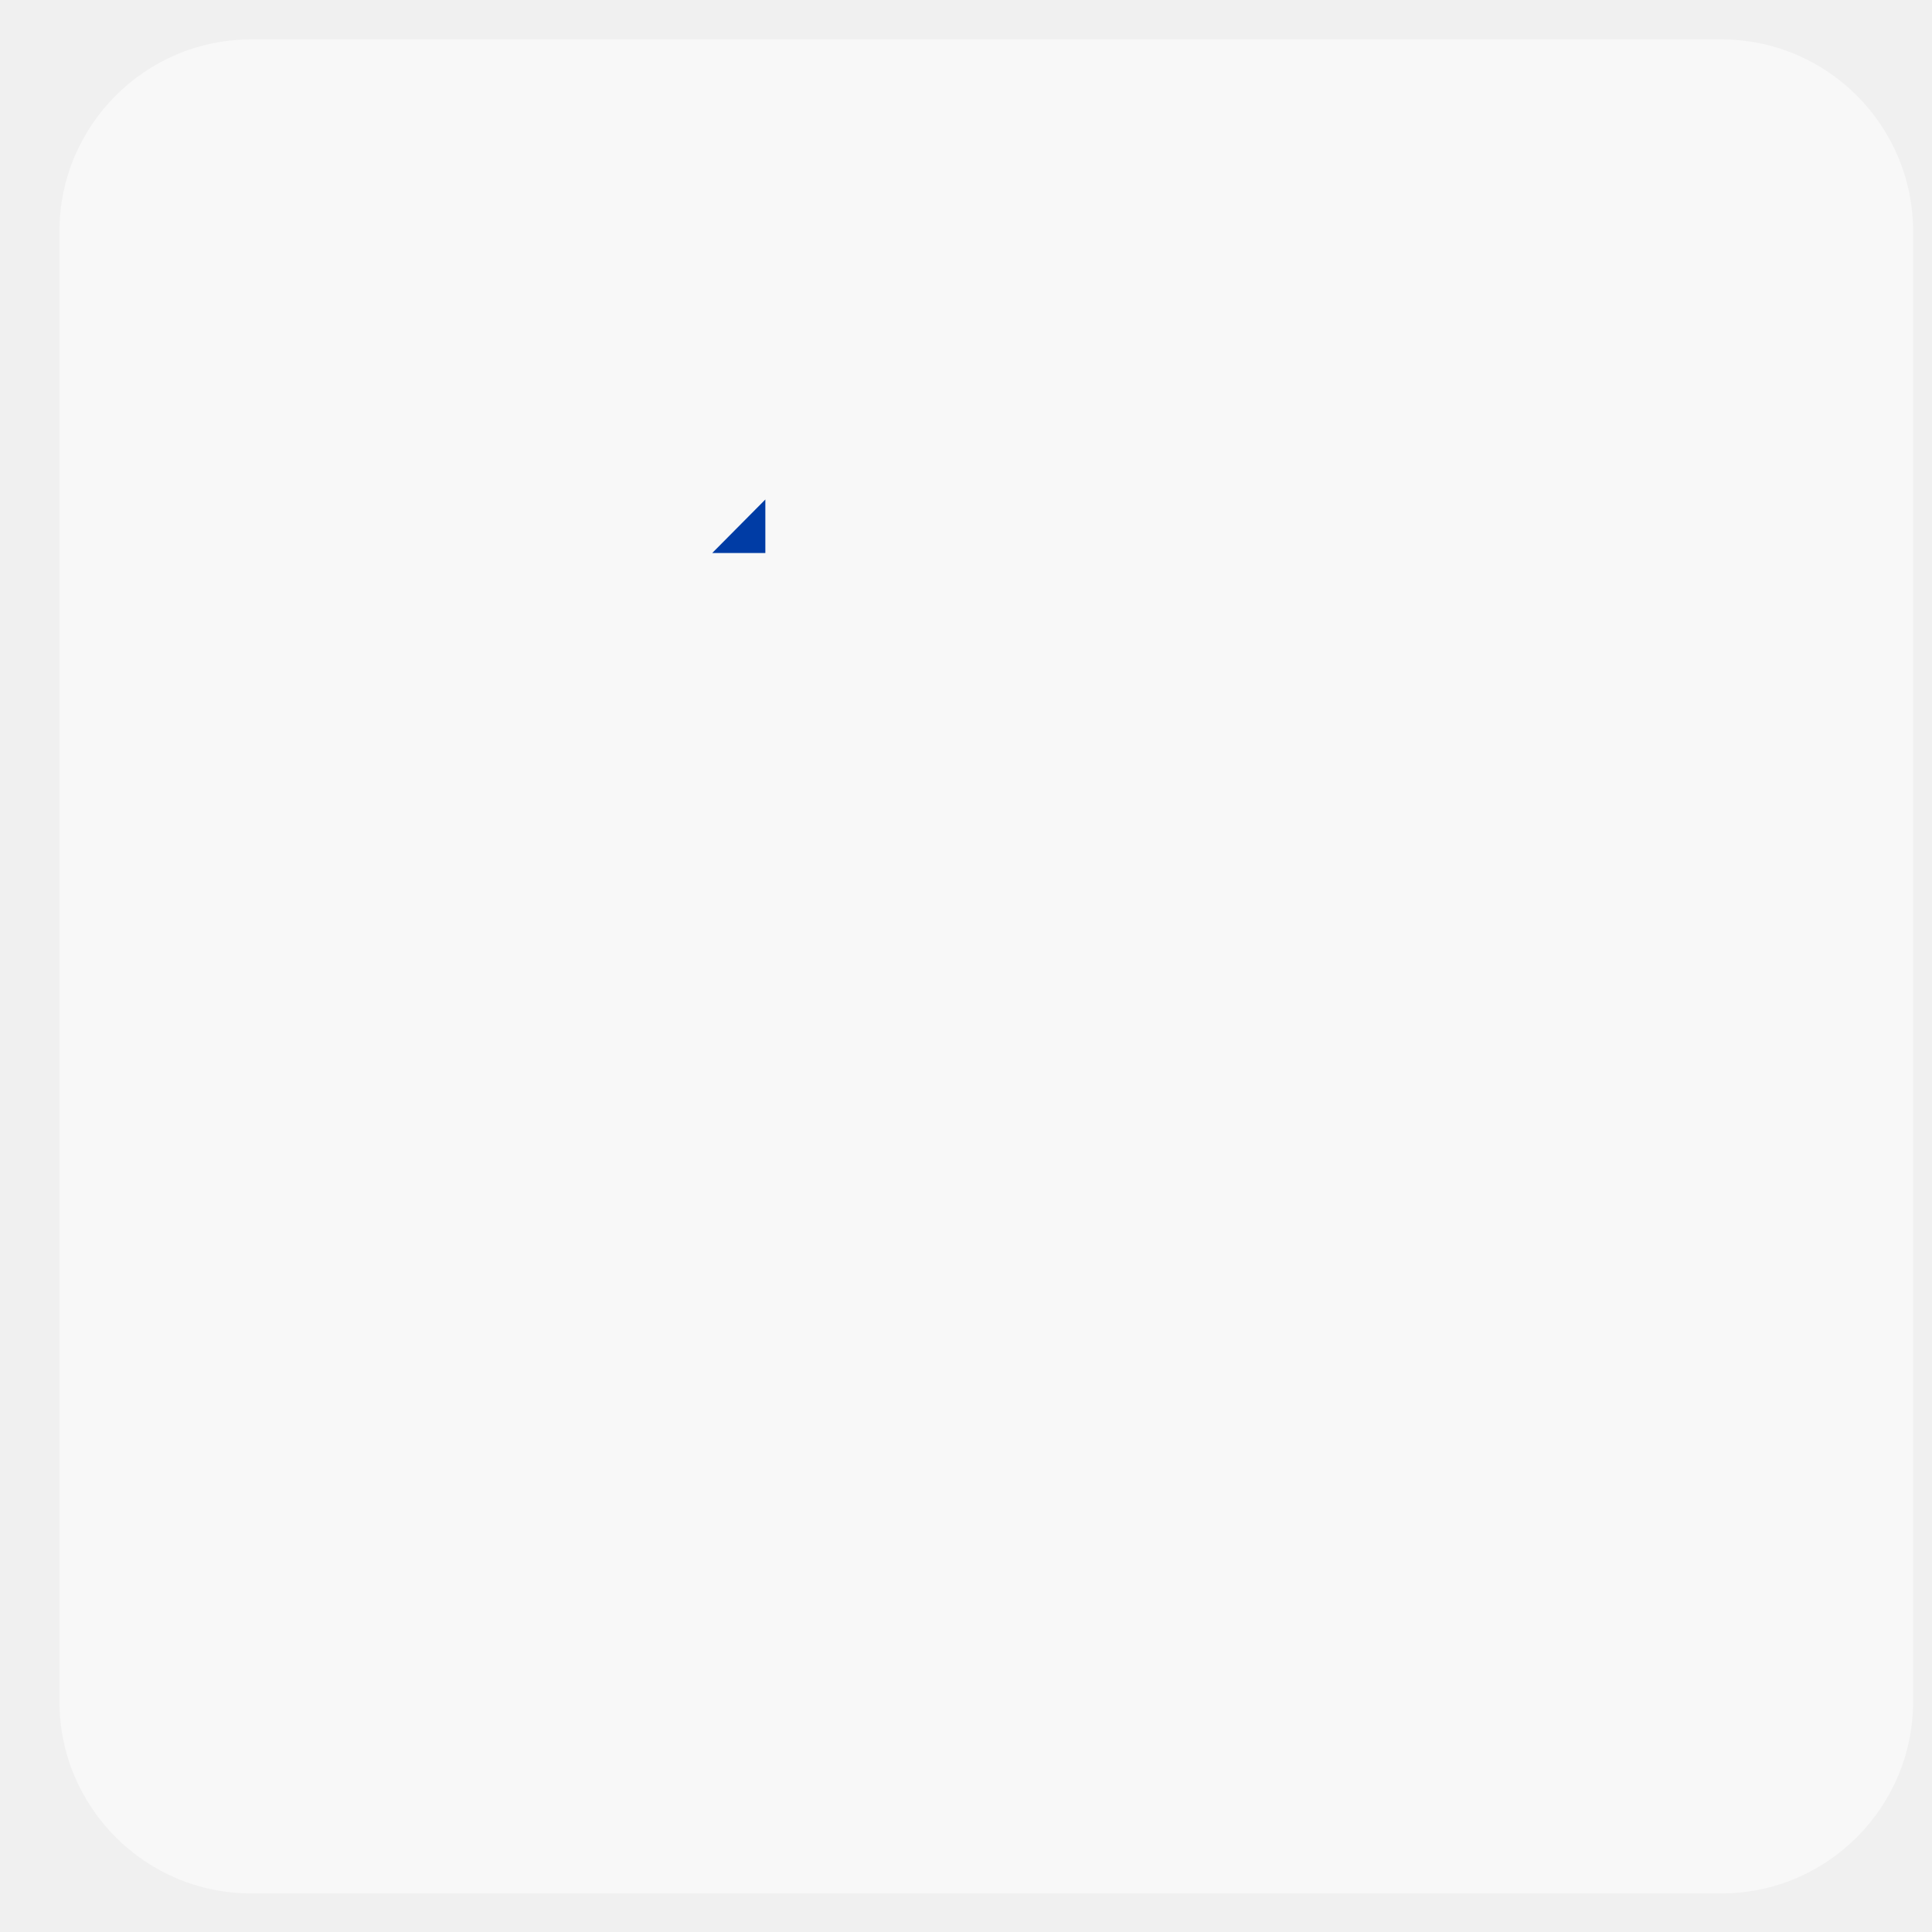
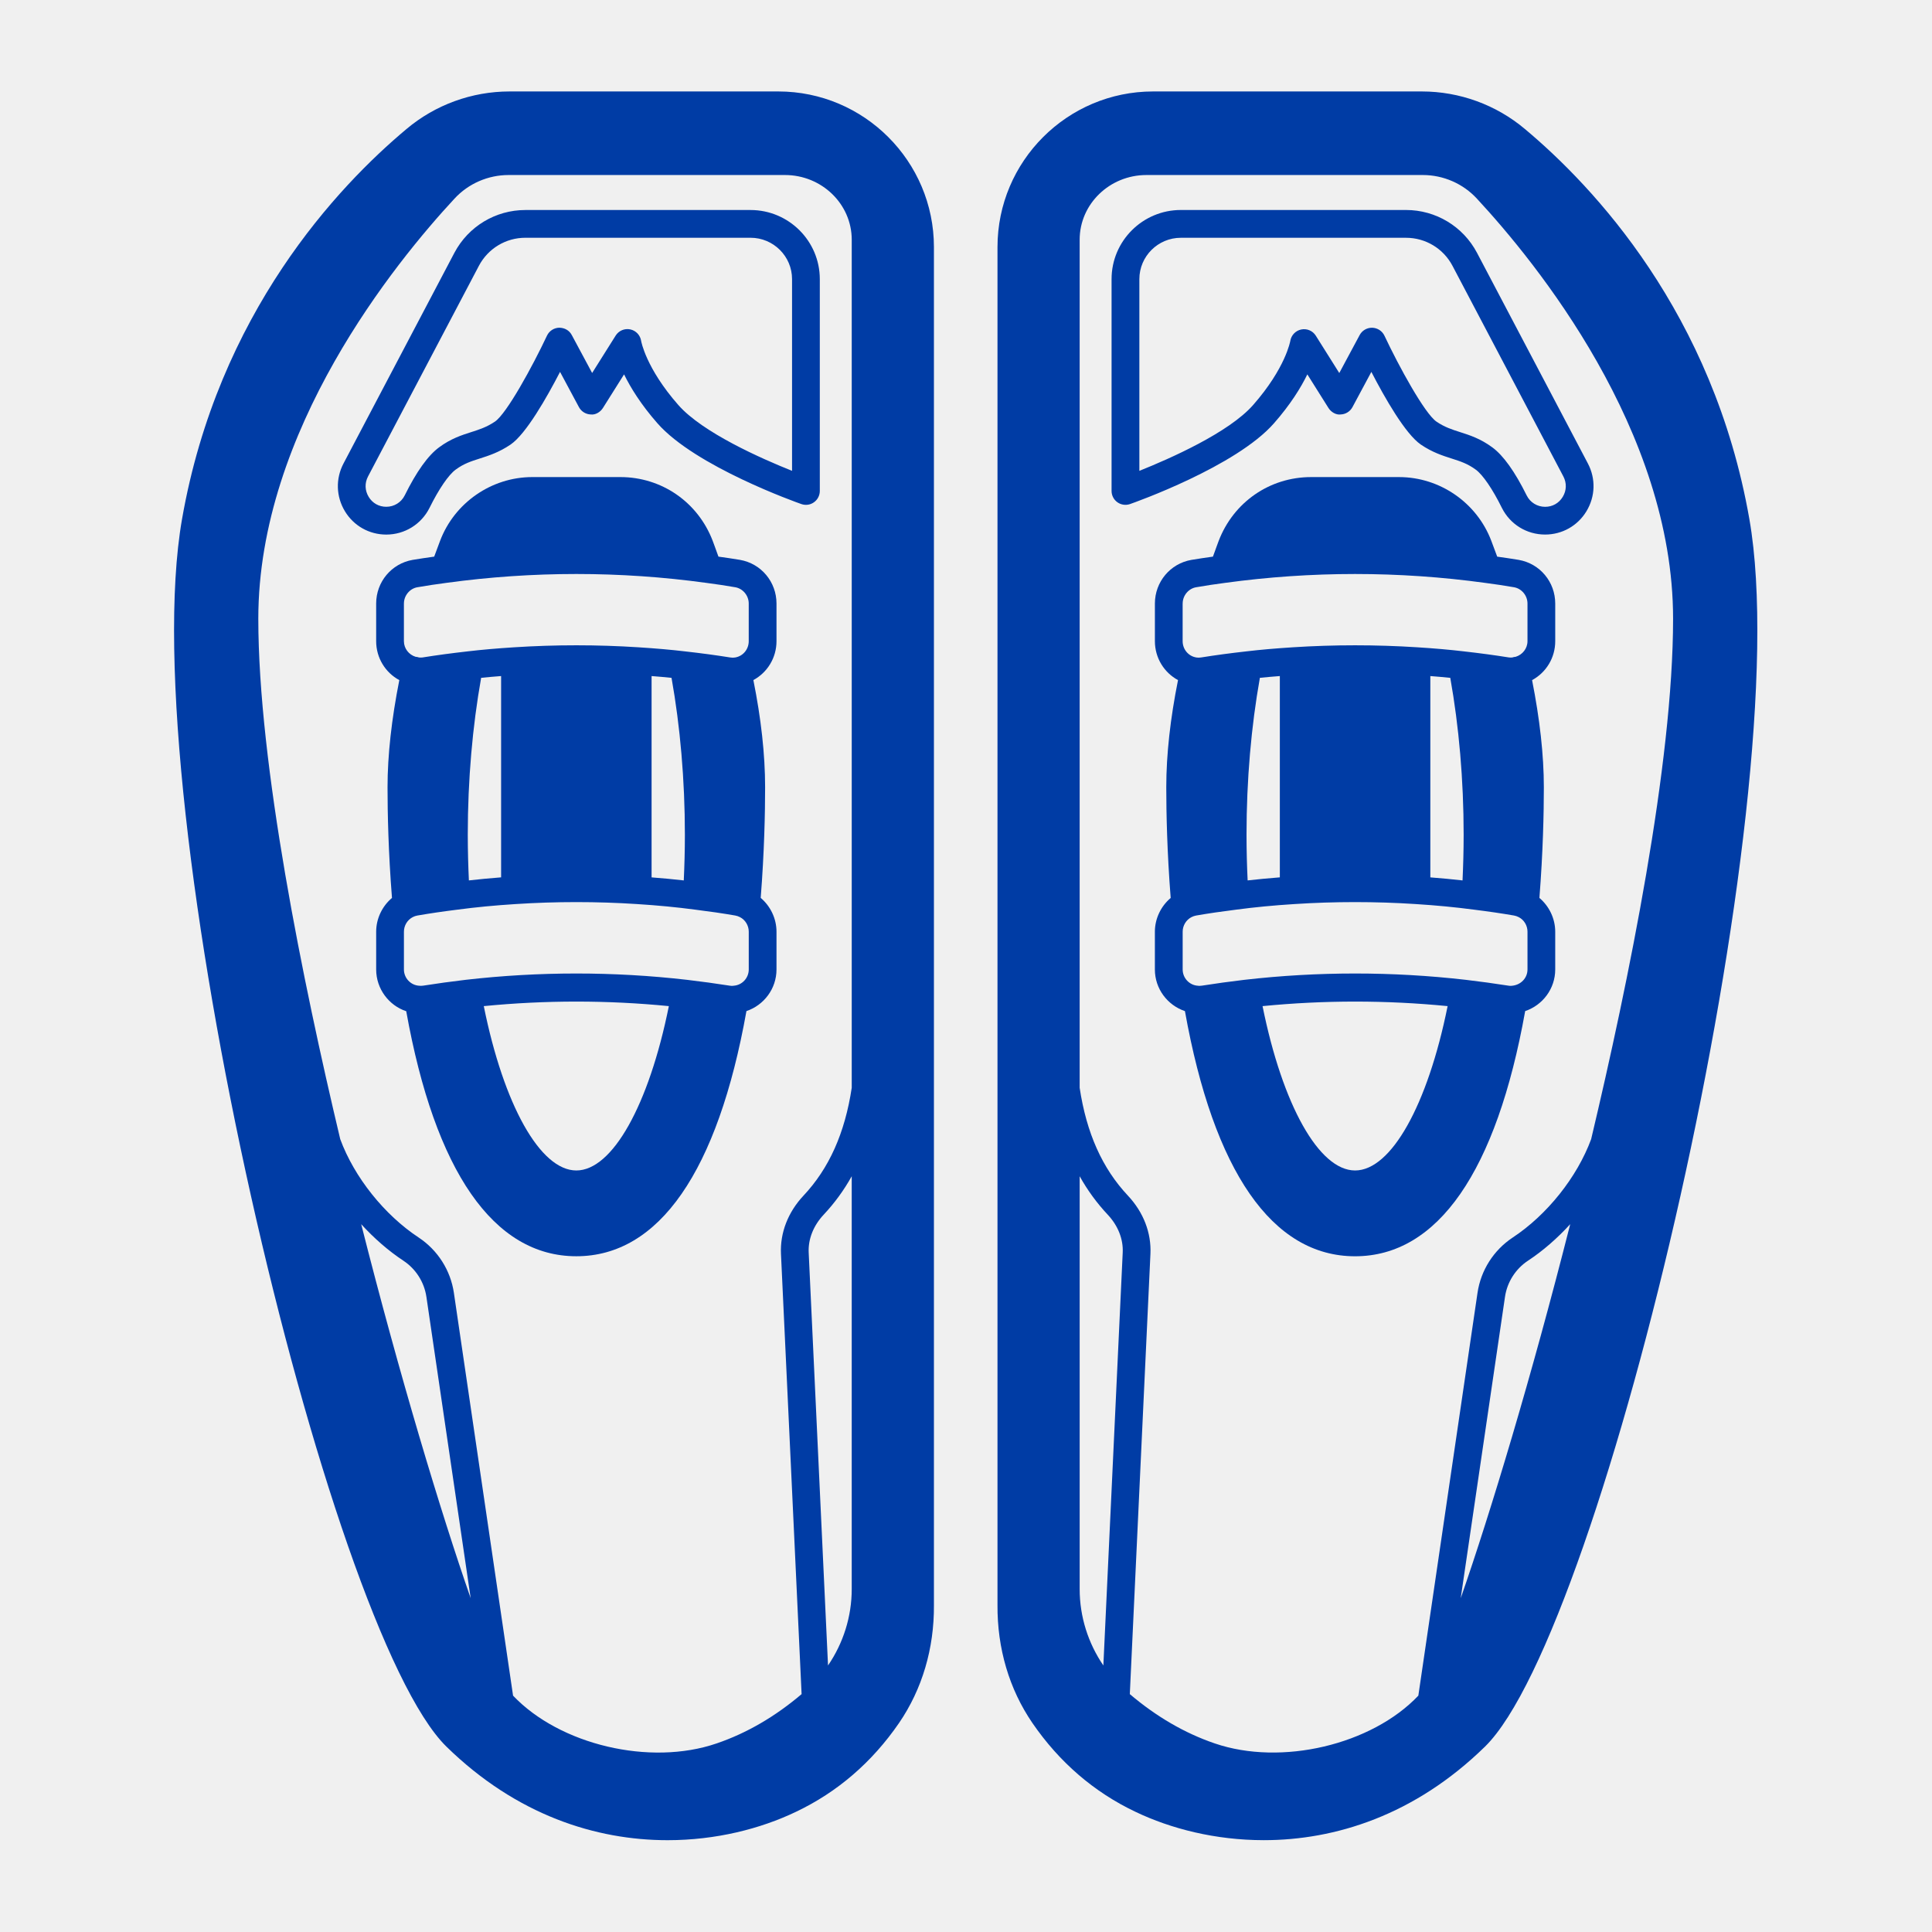
- <svg xmlns="http://www.w3.org/2000/svg" xmlns:xlink="http://www.w3.org/1999/xlink" width="123.547" height="123.539" enable-background="new -0.258 -0.548 123.547 123.539" version="1.1" xml:space="preserve">
+ <svg xmlns="http://www.w3.org/2000/svg" width="1080" zoomAndPan="magnify" viewBox="0 0 810 810" height="1080" preserveAspectRatio="xMidYMid meet" version="1.0">
  <defs>
-     <symbol height="540.58" id="svg_20" version="1.1" width="429.49">
-       <g id="svg_14" transform="translate(983.2226,375.1986)">
-         <path d="m-839.32,-227.06l0,98.86l-72.72,87.54l-0.11,83.3c-7.92,3 -15.44,6.9 -22.34,11.57c-7.15,4.85 -13.67,10.54 -19.29,16.86c-2.57,2.95 -4.96,6 -7.14,9.19c-2.27,3.39 -4.37,6.87 -6.18,10.48c-1.03,2.04 -1.85,4.2 -2.44,6.4c-0.7,2.51 -1.11,5.1 -1.22,7.73c-1.11,8.94 1.69,17.97 7.83,25.05c6.55,7.54 16.27,12.26 26.79,12.93c5.51,0.4 11.03,0.36 16.49,-0.1c5.09,-0.43 10.13,-1.19 15.06,-2.33c9.37,-1.77 18.43,-4.61 26.98,-8.49c7.95,-3.6 15.4,-8.05 22.18,-13.27c3.26,-2.47 6.5,-4.95 9.72,-7.48c3,-2.33 5.99,-4.7 8.99,-7.11c3.86,-3.41 7.67,-6.86 11.37,-10.43c3.79,-3.59 7.48,-7.29 11.07,-11.03c6.07,-6.69 11.85,-13.59 17.3,-20.7c5.27,-6.91 10.24,-13.99 14.88,-21.26l12.49,26.11c-2.09,1.26 -4.14,2.5 -6.19,3.84c-1.93,1.25 -3.82,2.56 -5.71,3.88c-3.86,2.45 -7.56,5.15 -11.03,8.06c-3.23,2.73 -6.25,5.61 -9.1,8.7c-2.65,2.69 -5.03,5.6 -7.12,8.69c-2.45,3.56 -4.49,7.34 -6.11,11.25c-0.99,2.35 -1.77,4.72 -2.45,7.12c-0.66,2.46 -1.13,4.9 -1.49,7.37c-0.51,9 2.52,17.84 8.63,24.92c6.85,7.98 16.98,13.05 28.05,14.02c5.31,0.29 10.63,0.21 15.94,-0.21c5.13,-0.43 10.16,-1.19 15.16,-2.31c9.22,-2.4 18.22,-5.68 26.71,-9.74c8.16,-3.89 15.88,-8.48 23.08,-13.7c3.46,-2.12 6.82,-4.41 10.01,-6.87c2.87,-2.22 5.62,-4.6 8.27,-7.07c3.9,-3.64 7.73,-7.37 11.37,-11.18c3.63,-3.77 7.18,-7.67 10.57,-11.65c6.37,-6.44 12.33,-13.23 17.75,-20.35c5.36,-7.05 10.21,-14.38 14.54,-21.97c5.24,-7.12 10.99,-13.95 17.13,-20.45c7.06,-7.43 14.69,-14.45 22.8,-20.92l34.47,-23.76l-8.86,-10.25l-25.21,17.9c-9.14,5.85 -18.63,11.26 -28.44,16.11c-8.82,4.39 -17.88,8.34 -27.18,11.87c-7.51,2.29 -15.11,4.38 -22.75,6.28c-7.25,1.8 -14.58,3.42 -21.95,4.82c-5.43,0.36 -10.83,1.12 -16.11,2.26c-4.69,1.01 -9.29,2.35 -13.78,3.96l-23.15,-47.2l33.45,-24.15l-8.05,-9.64l-24.62,17.22c-0.55,0.46 -1.14,0.89 -1.77,1.32c-0.63,0.43 -1.26,0.83 -1.93,1.19l0.04,-223.96l37.74,34.58l-21.91,47.42c-4.92,10.71 0.63,23 12.37,27.46c11.52,4.35 24.77,-0.5 29.77,-10.93l33.68,-73.26l-81.33,-74.99c-2.6,-2.22 -5.71,-3.95 -9.06,-5.07c-4.34,-1.44 -9.02,-1.15 -13.56,-1.15l-67.58,-0.1c-3.82,0 -7.67,0.32 -11.33,1.47c-3.83,1.19 -7.39,3.09 -10.41,5.54l-63.81,76.39l-49.19,-0.04c-12.65,-0.25 -23.08,8.92 -23.36,20.46c-0.28,11.75 10.13,21.38 23.01,21.31l70.86,0l49.43,-58.31zm42.97,237.32c-7.25,2 -14.5,3.92 -21.82,5.64c-7.56,1.8 -15.2,3.44 -22.85,4.92c-2.79,0.4 -5.59,0.87 -8.34,1.4c-2.36,0.47 -4.74,1.01 -7.1,1.62l0,-48.82l56.91,-67.91l0,96.64l3.2,6.51zm168.39,27.25l-7.64,8.77c-1.97,2.02 -3.77,4.17 -5.4,6.44c-1.76,2.48 -3.31,5.06 -4.64,7.75c-5.16,7.31 -10.6,14.46 -16.3,21.39c-5.75,6.99 -11.79,13.75 -18.08,20.32c-3.58,4.42 -7.52,8.56 -11.86,12.37c-4.69,4.13 -9.73,7.88 -15.12,11.17l-71.42,-39.35c2.37,-1.62 4.78,-3.2 7.24,-4.68c2.14,-1.25 4.3,-2.47 6.51,-3.63l7.96,15.68c5.48,10.85 22.52,18.47 36.51,12.82c13.86,-5.59 20.2,-20.37 14.17,-33.1l-7.52,-15.65c3.55,-0.86 7.13,-1.68 10.72,-2.4c3.46,-0.72 6.97,-1.35 10.48,-1.94c2.72,-0.47 5.39,-0.97 8.05,-1.51c2.62,-0.46 5.18,-0.96 7.75,-1.47c6.53,-1.15 12.99,-2.59 19.36,-4.24c6.43,-1.66 12.73,-3.59 18.96,-5.75l10.27,-2.99zm-160.09,58.3l69.55,38.57c-7.05,4.36 -14.58,8.01 -22.49,10.9c-8.31,3.02 -16.94,5.21 -25.76,6.47c-3.23,0.24 -6.46,0.29 -9.69,0.11c-3.31,-0.19 -6.61,-0.63 -9.84,-1.26c-6.38,-1.8 -11.83,-5.65 -15.25,-10.87c-3.11,-4.7 -4.41,-10.27 -3.69,-15.74c0.3,-1.61 0.7,-3.23 1.25,-4.82c0.6,-1.69 1.3,-3.29 2.14,-4.89c1.72,-3.62 3.53,-7.24 6.08,-10.46c1.16,-1.43 2.49,-2.76 3.8,-4.09c1.26,-1.33 2.55,-2.63 3.9,-3.92zm-83.79,18.18c-7.17,4.38 -14.85,8.01 -22.88,10.81c-8.05,2.81 -16.43,4.79 -24.94,5.86c-3.23,0.29 -6.49,0.4 -9.72,0.29c-3.71,-0.14 -7.37,-0.54 -10.99,-1.18c-5.75,-1.69 -10.68,-5.22 -13.87,-9.89c-3.46,-5.07 -4.65,-11.19 -3.35,-17.04c0.29,-1.66 0.71,-3.31 1.31,-4.89c0.58,-1.55 1.29,-3.02 2.17,-4.46c1.44,-3.41 3.39,-6.68 5.74,-9.66c2.13,-2.72 4.57,-5.18 7.29,-7.41l69.24,37.57zm121.35,-452.78c0,19.77 -17.57,35.81 -39.23,35.81c-21.65,0 -39.23,-16.04 -39.23,-35.81c0,-19.77 17.58,-35.81 39.23,-35.81c21.66,0 39.23,16.04 39.23,35.81zm-37.56,366.46c-1.86,2.44 -3.7,4.85 -5.56,7.26c-1.73,2.36 -3.46,4.71 -5.2,7.01c-4.88,7.2 -10.12,14.19 -15.68,20.96c-5.72,6.97 -11.77,13.73 -18.16,20.2c-4.24,3.89 -8.57,7.7 -13.03,11.4c-4.65,3.85 -9.37,7.57 -14.21,11.22l-70.43,-38.8c2.91,-2.05 5.87,-4.02 8.94,-5.85c2.92,-1.77 5.91,-3.42 8.93,-4.97l0.08,7.33c0.12,12.16 13.67,25.24 27.77,25.21c15.13,0.04 27.41,-11.22 27.54,-25.01l0.15,-26.01c1.93,-0.36 3.86,-0.72 5.75,-1.11c1.9,-0.32 3.79,-0.65 5.63,-1.01c2.96,-0.39 5.88,-0.89 8.79,-1.47c2.65,-0.5 5.28,-1.12 7.91,-1.76c6.39,-1.36 12.76,-2.88 19.06,-4.58c6.3,-1.67 12.57,-3.52 18.76,-5.49l2.96,5.47z" fill="#003ca5" fill-rule="evenodd" id="svg_15" />
-       </g>
-     </symbol>
+     <clipPath id="f8cd1faeec">
+       <path d="M 72 38.086 L 392 38.086 L 392 771.586 L 72 771.586 Z M 72 38.086 " clip-rule="nonzero" />
+     </clipPath>
+     <clipPath id="731c34a085">
+       <path d="M 418 38.086 L 737 38.086 L 737 771.586 L 418 771.586 Z M 418 38.086 " clip-rule="nonzero" />
+     </clipPath>
  </defs>
-   <g class="layer">
-     <path d="m110.09,123.58c8.15,0 14.76,-6.62 14.76,-14.77l0,-94.02c0,-8.16 -6.61,-14.77 -14.76,-14.77l-94.03,0c-8.15,0 -14.76,6.61 -14.76,14.77l0,94.02c0,8.15 6.61,14.77 14.76,14.77l94.03,0z" fill="transparent" id="svg_2" />
-     <path d="m16.05,2.52c-6.75,0 -12.25,5.5 -12.25,12.27l0,94.02c0,6.77 5.5,12.27 12.25,12.27l94.04,0c6.75,0 12.25,-5.5 12.25,-12.27l0,-94.02c0,-6.77 -5.5,-12.27 -12.25,-12.27l-94.04,0z" fill="#FFFFFF" fill-opacity="50%" id="svg_3" transform="matrix(1 0 0 1 0 0)" />
-     <use id="svg_21" transform="matrix(0.212349 0 0 0.178716 16.7063 10.2847)" x="28.26" xlink:href="#svg_20" y="16.79" />
+   <g clip-path="url(#f8cd1faeec)">
+     <path fill="#003ca5" d="M 326.309 38.344 L 213.637 38.344 C 197.828 38.344 182.48 43.938 170.445 54.074 C 141.781 78.055 91.441 131.195 76.316 217.641 C 55.441 336.832 137.301 683.457 187.16 732.273 C 216.609 761.082 249.969 771.508 279.898 771.508 C 300.164 771.508 318.863 766.723 333.691 759.621 C 351.047 751.387 365.59 738.863 376.918 722.387 C 386.625 708.223 391.684 691.109 391.555 672.945 L 391.555 103.586 C 391.547 67.605 362.281 38.344 326.309 38.344 Z M 215.102 710.906 L 190.293 542.023 C 188.902 532.59 183.539 524.156 175.574 518.867 C 161.152 509.367 148.539 493.562 142.648 477.605 C 126.949 411.559 108.297 320.281 108.297 259.383 C 108.297 180.453 165.82 109.93 190.566 83.258 C 196.355 76.98 204.621 73.379 213.227 73.379 L 329.102 73.379 C 344.535 73.379 357.094 85.551 357.094 100.5 L 357.094 456.062 C 354.23 475.043 347.609 489.848 336.848 501.301 C 330.359 508.223 327.012 516.887 327.426 525.688 L 336.074 710.266 C 325.074 719.609 313.125 726.625 300.445 730.938 C 272.492 740.527 234.668 731.508 215.102 710.906 Z M 197.34 670.07 C 184.781 634 167.617 577.113 151.434 513.246 C 156.828 519.152 162.832 524.406 169.152 528.574 C 174.363 532.031 177.867 537.555 178.773 543.723 Z M 339.047 525.141 C 338.781 519.508 341.016 513.863 345.328 509.258 C 349.895 504.398 353.801 499.031 357.09 493.148 L 357.09 666.242 C 357.09 677.809 353.527 688.93 347.152 698.25 Z M 339.047 525.141 " fill-opacity="1" fill-rule="nonzero" />
  </g>
+   <path fill="#003ca5" d="M 312.949 423.902 C 320.277 421.438 325.551 414.535 325.551 406.449 L 325.551 390.621 C 325.551 385.102 323.012 379.898 318.93 376.449 C 320.441 357.242 320.777 340.742 320.777 330.086 C 320.777 316.27 319.066 301.133 315.855 285.125 C 321.691 281.969 325.551 275.828 325.551 268.805 L 325.551 253.031 C 325.551 243.961 319.121 236.266 310.227 234.723 C 307.195 234.211 304.203 233.793 301.211 233.367 C 300.684 231.914 300.148 230.395 299.641 229.027 L 298.797 226.746 C 292.594 210.508 277.391 200.016 260.078 200.016 L 223.18 200.016 C 206.086 200.016 190.555 210.77 184.512 226.734 C 183.711 228.816 182.879 231.059 182.039 233.367 C 179.035 233.797 176.043 234.219 173.012 234.73 C 164.145 236.266 157.707 243.961 157.707 253.031 L 157.707 268.805 C 157.707 275.84 161.582 282 167.414 285.141 C 164.195 301.406 162.477 316.551 162.477 330.094 C 162.477 340.742 162.82 357.238 164.34 376.461 C 160.238 379.922 157.711 385.121 157.711 390.621 L 157.711 406.449 C 157.711 414.621 163.09 421.582 170.316 423.961 C 182.363 491.137 206.965 526.688 241.633 526.688 C 276.316 526.688 300.91 491.117 312.949 423.902 Z M 241.629 490.723 C 226.492 490.723 211.195 463.281 202.828 421.82 C 228.617 419.289 254.648 419.281 280.422 421.82 C 272.055 463.281 256.762 490.723 241.629 490.723 Z M 196.582 369.117 C 196.305 362.977 196.117 356.621 196.117 349.938 C 196.117 327.043 198.098 304.469 201.723 284.18 C 204.371 283.906 207.145 283.668 210.09 283.438 L 210.09 367.836 C 205.43 368.195 200.926 368.621 196.582 369.117 Z M 273.172 283.441 C 276.109 283.668 278.887 283.914 281.543 284.188 C 285.16 304.457 287.141 327.027 287.141 349.945 C 287.141 356.773 286.953 363.039 286.676 369.121 C 282.328 368.625 277.82 368.203 273.18 367.848 L 273.18 283.441 Z M 169.348 253.039 C 169.348 249.703 171.773 246.766 174.973 246.211 C 179.023 245.523 183.023 244.891 187.133 244.371 C 223.301 239.414 259.984 239.402 296.184 244.383 C 300.234 244.898 304.234 245.523 308.266 246.207 C 311.484 246.766 313.91 249.703 313.91 253.039 L 313.91 268.809 C 313.91 272.223 311.523 275.098 308.238 275.645 C 308.207 275.648 308.18 275.656 308.145 275.66 C 307.539 275.77 306.871 275.77 306.09 275.637 C 300.059 274.676 293.879 273.844 287.234 273.102 C 281.332 272.402 275.133 271.859 267.719 271.383 C 259.059 270.824 250.34 270.543 241.621 270.543 C 232.906 270.543 224.188 270.824 215.531 271.383 C 208.125 271.855 201.918 272.402 196.047 273.094 C 189.344 273.852 183.164 274.676 177.117 275.645 C 176.609 275.723 176.137 275.68 175.66 275.645 C 175.195 275.516 174.742 275.371 174.234 275.359 C 171.418 274.496 169.34 271.879 169.34 268.816 L 169.34 253.039 Z M 169.348 390.621 C 169.348 388.047 170.789 385.648 173.094 384.48 C 173.672 384.176 174.328 383.957 174.996 383.84 C 180.176 382.945 185.66 382.137 191.82 381.371 C 199.535 380.344 207.535 379.574 216.281 379.027 C 233.102 377.934 250.156 377.934 266.984 379.027 C 275.734 379.578 283.73 380.348 291.488 381.379 C 297.574 382.137 303.062 382.938 308.215 383.828 C 308.934 383.957 309.594 384.184 310.238 384.516 C 312.473 385.648 313.918 388.043 313.918 390.621 L 313.918 406.449 C 313.918 410.051 311.125 413.051 307.555 413.27 C 307.418 413.281 307.27 413.293 307.133 413.316 C 307.02 413.336 306.707 413.352 306.09 413.27 C 300.078 412.328 294.07 411.508 288.035 410.797 C 272.637 409.027 257.137 408.148 241.633 408.148 C 226.125 408.148 210.609 409.027 195.199 410.797 C 189.191 411.508 183.18 412.328 177.371 413.246 C 176.727 413.316 176.336 413.34 175.707 413.27 C 172.141 413.043 169.348 410.047 169.348 406.449 Z M 169.348 390.621 " fill-opacity="1" fill-rule="nonzero" />
+   <path fill="#003ca5" d="M 180.094 212.898 C 183.977 205.043 188.059 199.07 191.031 196.898 C 194.41 194.387 197.516 193.398 201.109 192.25 C 204.91 191.035 209.23 189.66 214.078 186.371 C 220.574 181.914 229.238 166.672 234.801 155.918 L 242.727 170.699 C 243.707 172.52 245.582 173.695 247.656 173.762 C 249.602 174.027 251.68 172.801 252.785 171.043 L 261.645 156.957 C 264.348 162.492 268.691 169.555 275.598 177.426 C 291.5 195.598 334.16 210.699 335.961 211.328 C 337.762 211.957 339.723 211.688 341.254 210.582 C 342.797 209.488 343.707 207.727 343.707 205.84 L 343.707 117.027 C 343.707 101.047 330.684 88.051 314.668 88.051 L 220.27 88.051 C 207.762 88.051 196.355 94.926 190.5 106 L 143.996 194.355 C 140.66 200.723 140.895 208.195 144.605 214.344 C 148.312 220.473 154.797 224.125 161.949 224.125 C 169.676 224.113 176.621 219.832 180.094 212.898 Z M 154.562 208.301 C 152.953 205.637 152.852 202.516 154.297 199.758 L 200.789 111.426 C 204.621 104.18 212.082 99.68 220.27 99.68 L 314.668 99.68 C 324.258 99.68 332.07 107.461 332.07 117.016 L 332.07 197.402 C 319.371 192.332 294.535 181.395 284.352 169.758 C 270.785 154.312 268.812 143.027 268.809 142.969 C 268.453 140.551 266.641 138.613 264.258 138.102 C 261.852 137.598 259.414 138.637 258.117 140.699 L 248.258 156.375 L 239.715 140.461 C 238.68 138.527 236.773 137.422 234.434 137.391 C 232.234 137.457 230.258 138.742 229.32 140.734 C 223.242 153.652 212.453 173.371 207.523 176.746 C 204.09 179.066 201.07 180.035 197.57 181.156 C 193.566 182.438 189.027 183.887 184.129 187.52 C 179.477 190.918 174.613 197.715 169.676 207.707 C 168.207 210.648 165.242 212.469 161.953 212.469 C 158.859 212.473 156.164 210.957 154.562 208.301 Z M 154.562 208.301 " fill-opacity="1" fill-rule="nonzero" />
+   <g clip-path="url(#731c34a085)">
+     <path fill="#003ca5" d="M 733.434 217.641 C 718.305 131.195 667.969 78.059 639.324 54.086 C 627.27 43.938 611.922 38.344 596.117 38.344 L 483.445 38.344 C 447.465 38.344 418.203 67.605 418.203 103.586 L 418.203 672.902 C 418.074 691.105 423.133 708.215 432.848 722.387 C 444.16 738.855 458.703 751.383 476.047 759.609 C 490.887 766.711 509.586 771.5 529.863 771.5 C 559.793 771.5 593.152 761.07 622.598 732.27 C 672.449 683.457 754.312 336.832 733.434 217.641 Z M 452.656 493.148 C 455.945 499.031 459.852 504.391 464.418 509.254 C 468.738 513.863 470.973 519.508 470.703 525.133 L 462.59 698.254 C 456.219 688.93 452.656 677.809 452.656 666.242 Z M 472.898 501.289 C 462.137 489.844 455.52 475.043 452.652 456.059 L 452.652 100.5 C 452.652 85.551 465.203 73.379 480.645 73.379 L 596.52 73.379 C 605.125 73.379 613.391 76.98 619.191 83.273 C 643.926 109.934 701.449 180.461 701.449 259.387 C 701.449 320.289 682.797 411.566 667.094 477.605 C 661.207 493.562 648.598 509.367 634.156 518.879 C 626.203 524.156 620.844 532.59 619.453 542.031 L 594.645 710.91 C 575.082 731.52 537.23 740.5 509.297 730.938 C 496.625 726.625 484.676 719.609 473.68 710.266 L 482.324 525.688 C 482.746 516.883 479.395 508.215 472.898 501.289 Z M 630.973 543.719 C 631.879 537.547 635.387 532.023 640.574 528.578 C 646.906 524.414 652.918 519.152 658.32 513.238 C 642.133 577.102 624.973 633.988 612.41 670.062 Z M 630.973 543.719 " fill-opacity="1" fill-rule="nonzero" />
+   </g>
+   <path fill="#003ca5" d="M 636.723 234.73 C 633.688 234.219 630.703 233.797 627.711 233.375 C 626.875 231.07 626.043 228.84 625.246 226.773 C 619.199 210.773 603.66 200.02 586.566 200.02 L 549.668 200.02 C 532.348 200.02 517.152 210.512 510.918 226.824 L 510.105 229.027 C 509.598 230.395 509.059 231.906 508.531 233.367 C 505.531 233.797 502.531 234.219 499.5 234.734 C 490.633 236.273 484.195 243.965 484.195 253.039 L 484.195 268.809 C 484.195 275.836 488.055 281.98 493.891 285.137 C 490.676 301.141 488.965 316.277 488.965 330.098 C 488.965 340.762 489.305 357.262 490.816 376.473 C 486.715 379.934 484.188 385.133 484.188 390.633 L 484.188 406.461 C 484.188 414.547 489.461 421.449 496.789 423.914 C 508.824 491.129 533.426 526.699 568.109 526.699 C 602.793 526.699 627.398 491.125 639.438 423.902 C 646.766 421.43 652.035 414.539 652.035 406.461 L 652.035 390.633 C 652.035 385.113 649.488 379.906 645.406 376.461 C 646.918 357.242 647.266 340.75 647.266 330.105 C 647.266 316.562 645.551 301.414 642.332 285.148 C 648.176 281.992 652.039 275.84 652.039 268.82 L 652.039 253.051 C 652.043 243.965 645.609 236.273 636.723 234.73 Z M 523.078 369.117 C 522.797 363.035 522.609 356.766 522.609 349.938 C 522.609 327.02 524.59 304.453 528.211 284.18 C 530.852 283.906 533.633 283.668 536.578 283.438 L 536.578 367.836 C 531.922 368.195 527.418 368.621 523.078 369.117 Z M 599.668 283.441 C 602.598 283.668 605.383 283.914 608.035 284.188 C 611.66 304.469 613.641 327.043 613.641 349.945 C 613.641 356.625 613.453 362.98 613.176 369.121 C 608.828 368.625 604.32 368.203 599.672 367.848 L 599.672 283.441 Z M 495.84 253.039 C 495.84 249.703 498.266 246.766 501.469 246.211 C 505.52 245.523 509.516 244.891 513.625 244.371 C 531.695 241.895 549.902 240.652 568.105 240.652 C 586.332 240.652 604.566 241.895 622.68 244.383 C 626.727 244.898 630.727 245.523 634.762 246.207 C 637.977 246.766 640.406 249.703 640.406 253.039 L 640.406 268.809 C 640.406 271.871 638.328 274.492 635.453 275.363 C 634.953 275.383 634.492 275.516 634.031 275.648 C 633.574 275.68 633.125 275.723 632.59 275.633 C 626.582 274.676 620.402 273.844 613.734 273.094 C 607.824 272.395 601.629 271.848 594.219 271.379 C 576.895 270.266 559.34 270.266 542.027 271.379 C 534.613 271.855 528.406 272.395 522.543 273.09 C 515.859 273.84 509.68 274.664 503.609 275.637 C 502.871 275.758 502.219 275.758 501.594 275.656 C 501.562 275.648 501.531 275.645 501.504 275.637 C 498.219 275.09 495.828 272.215 495.828 268.805 L 495.828 253.039 Z M 568.121 490.723 C 552.992 490.723 537.695 463.281 529.328 421.82 C 555.113 419.289 581.152 419.281 606.922 421.82 C 598.555 463.281 583.262 490.723 568.121 490.723 Z M 640.406 406.449 C 640.406 410.047 637.617 413.043 633.676 413.305 C 633.391 413.352 633.016 413.324 632.582 413.27 C 626.578 412.328 620.566 411.508 614.535 410.797 C 599.137 409.027 583.633 408.148 568.129 408.148 C 552.617 408.148 537.109 409.027 521.699 410.797 C 515.688 411.508 509.68 412.328 503.867 413.246 C 503.016 413.352 502.738 413.316 502.625 413.316 C 502.484 413.293 502.34 413.281 502.199 413.27 C 498.641 413.051 495.84 410.051 495.84 406.449 L 495.84 390.621 C 495.84 388.047 497.285 385.648 499.586 384.48 C 499.586 384.48 499.586 384.48 499.594 384.48 C 499.594 384.48 499.598 384.48 499.598 384.48 C 500.168 384.184 500.828 383.961 501.492 383.84 C 506.695 382.938 512.184 382.137 518.32 381.371 C 526.027 380.344 534.023 379.574 542.777 379.027 C 559.598 377.934 576.648 377.934 593.48 379.027 C 602.223 379.578 610.223 380.348 617.988 381.379 C 624.098 382.137 629.582 382.945 634.707 383.828 C 635.43 383.957 636.086 384.184 636.734 384.516 C 638.969 385.648 640.41 388.043 640.41 390.621 L 640.41 406.449 Z M 640.406 406.449 " fill-opacity="1" fill-rule="nonzero" />
+   <path fill="#003ca5" d="M 534.141 177.438 C 541.059 169.559 545.406 162.5 548.109 156.957 L 556.965 171.043 C 558.07 172.801 560.18 174.035 562.094 173.762 C 564.164 173.691 566.043 172.52 567.023 170.699 L 574.949 155.918 C 580.508 166.68 589.18 181.926 595.695 186.391 C 600.516 189.66 604.828 191.035 608.633 192.25 C 612.23 193.398 615.332 194.387 618.75 196.922 C 621.688 199.07 625.77 205.047 629.668 212.93 C 633.125 219.832 640.066 224.113 647.789 224.113 C 654.941 224.113 661.434 220.461 665.133 214.332 C 668.852 208.184 669.086 200.711 665.738 194.332 L 619.234 105.977 C 613.383 94.914 601.977 88.039 589.469 88.039 L 495.07 88.039 C 479.055 88.039 466.031 101.035 466.031 117.016 L 466.031 205.84 C 466.031 207.727 466.945 209.496 468.488 210.582 C 470.023 211.676 471.988 211.945 473.777 211.328 C 475.594 210.699 518.246 195.602 534.141 177.438 Z M 477.684 197.402 L 477.684 117.027 C 477.684 107.465 485.492 99.691 495.082 99.691 L 589.48 99.691 C 597.664 99.691 605.125 104.184 608.953 111.426 L 655.449 199.758 C 656.898 202.527 656.801 205.648 655.188 208.312 C 653.586 210.969 650.891 212.484 647.797 212.484 C 644.508 212.484 641.547 210.664 640.09 207.754 C 635.133 197.734 630.266 190.934 625.656 187.559 C 620.723 183.906 616.184 182.457 612.184 181.176 C 608.688 180.059 605.668 179.09 602.262 176.781 C 597.305 173.387 586.512 153.664 580.438 140.75 C 579.5 138.762 577.523 137.473 575.32 137.41 C 575.27 137.41 575.219 137.41 575.172 137.41 C 573.027 137.41 571.055 138.586 570.043 140.477 L 561.5 156.395 L 551.641 140.715 C 550.348 138.66 547.914 137.652 545.555 138.137 C 543.184 138.621 541.352 140.547 540.961 142.934 C 540.945 143.043 538.973 154.324 525.395 169.781 C 515.215 181.395 490.375 192.332 477.684 197.402 Z M 477.684 197.402 " fill-opacity="1" fill-rule="nonzero" />
</svg>
